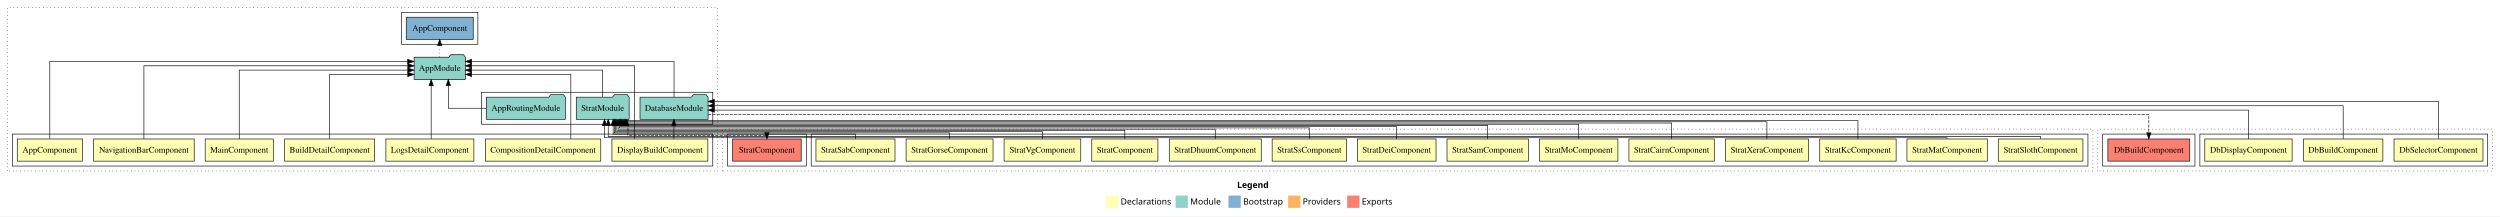
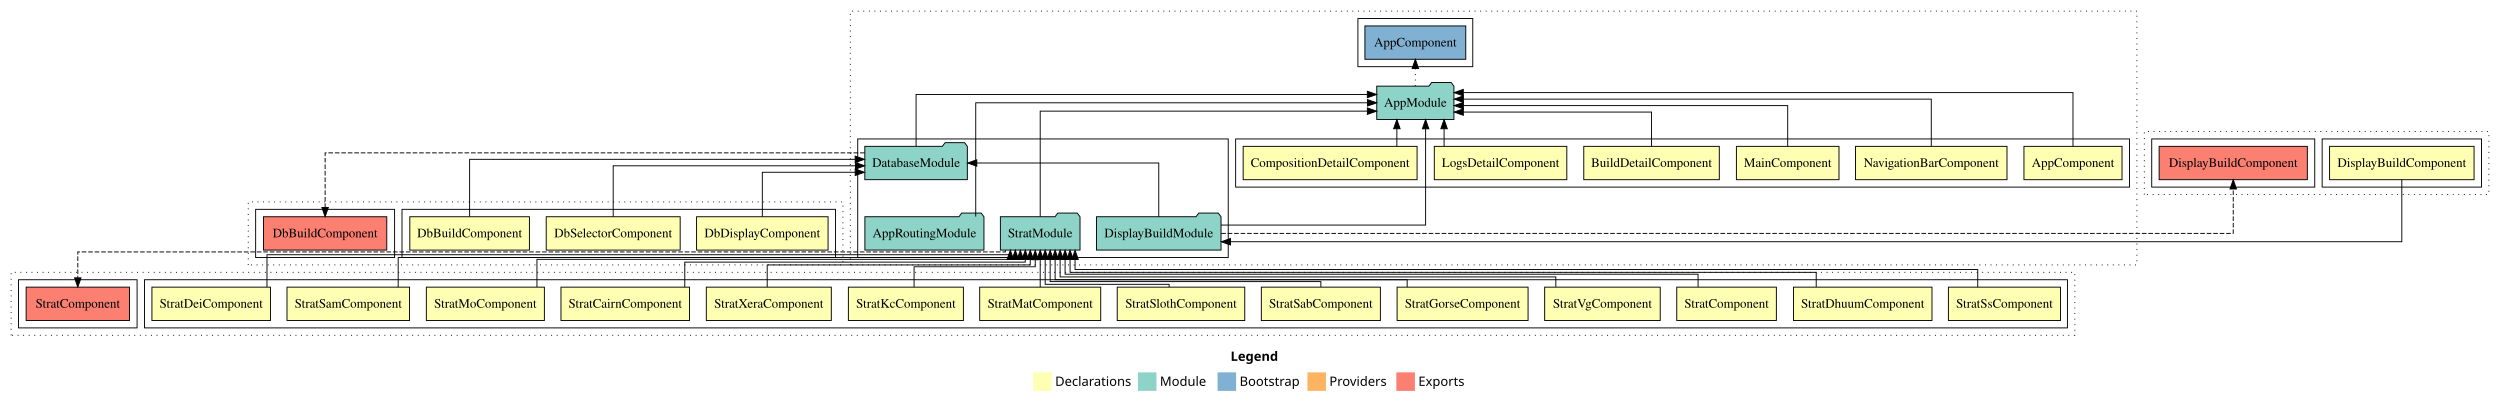
- <svg xmlns="http://www.w3.org/2000/svg" width="4065pt" height="352pt" viewBox="0.00 0.00 4065.00 352.00">
-   <g id="graph0" class="graph" transform="scale(1 1) rotate(0) translate(4 348)">
-     <polygon fill="#ffffff" stroke="transparent" points="-4,4 -4,-348 4061,-348 4061,4 -4,4" />
-     <text text-anchor="start" x="2007.509" y="-42.4" font-family="sans-serif" font-weight="bold" font-size="14.00" fill="#000000">Legend</text>
-     <polygon fill="#ffffb3" stroke="transparent" points="1794.5,-10 1794.5,-30 1814.5,-30 1814.5,-10 1794.5,-10" />
-     <text text-anchor="start" x="1818.129" y="-15.4" font-family="sans-serif" font-size="14.00" fill="#000000">  Declarations</text>
-     <polygon fill="#8dd3c7" stroke="transparent" points="1907.5,-10 1907.5,-30 1927.5,-30 1927.5,-10 1907.5,-10" />
-     <text text-anchor="start" x="1931.225" y="-15.4" font-family="sans-serif" font-size="14.00" fill="#000000">  Module</text>
-     <polygon fill="#80b1d3" stroke="transparent" points="1993.5,-10 1993.5,-30 2013.5,-30 2013.5,-10 1993.5,-10" />
-     <text text-anchor="start" x="2017.281" y="-15.4" font-family="sans-serif" font-size="14.00" fill="#000000">  Bootstrap</text>
-     <polygon fill="#fdb462" stroke="transparent" points="2090.5,-10 2090.5,-30 2110.5,-30 2110.5,-10 2090.5,-10" />
-     <text text-anchor="start" x="2114.173" y="-15.4" font-family="sans-serif" font-size="14.00" fill="#000000">  Providers</text>
-     <polygon fill="#fb8072" stroke="transparent" points="2186.5,-10 2186.5,-30 2206.5,-30 2206.5,-10 2186.5,-10" />
-     <text text-anchor="start" x="2210.226" y="-15.4" font-family="sans-serif" font-size="14.00" fill="#000000">  Exports</text>
+ <svg xmlns="http://www.w3.org/2000/svg" width="2699pt" height="436pt" viewBox="0.00 0.00 2699.00 436.00">
+   <g id="graph0" class="graph" transform="scale(1 1) rotate(0) translate(4 432)">
+     <polygon fill="#ffffff" stroke="transparent" points="-4,4 -4,-432 2695,-432 2695,4 -4,4" />
+     <text text-anchor="start" x="1324.509" y="-42.4" font-family="sans-serif" font-weight="bold" font-size="14.00" fill="#000000">Legend</text>
+     <polygon fill="#ffffb3" stroke="transparent" points="1111.5,-10 1111.5,-30 1131.5,-30 1131.5,-10 1111.5,-10" />
+     <text text-anchor="start" x="1135.129" y="-15.4" font-family="sans-serif" font-size="14.00" fill="#000000">  Declarations</text>
+     <polygon fill="#8dd3c7" stroke="transparent" points="1224.5,-10 1224.5,-30 1244.5,-30 1244.5,-10 1224.5,-10" />
+     <text text-anchor="start" x="1248.225" y="-15.4" font-family="sans-serif" font-size="14.00" fill="#000000">  Module</text>
+     <polygon fill="#80b1d3" stroke="transparent" points="1310.5,-10 1310.5,-30 1330.5,-30 1330.5,-10 1310.5,-10" />
+     <text text-anchor="start" x="1334.281" y="-15.4" font-family="sans-serif" font-size="14.00" fill="#000000">  Bootstrap</text>
+     <polygon fill="#fdb462" stroke="transparent" points="1407.5,-10 1407.5,-30 1427.5,-30 1427.5,-10 1407.5,-10" />
+     <text text-anchor="start" x="1431.173" y="-15.4" font-family="sans-serif" font-size="14.00" fill="#000000">  Providers</text>
+     <polygon fill="#fb8072" stroke="transparent" points="1503.5,-10 1503.5,-30 1523.5,-30 1523.5,-10 1503.5,-10" />
+     <text text-anchor="start" x="1527.226" y="-15.4" font-family="sans-serif" font-size="14.00" fill="#000000">  Exports</text>
    <g id="clust1" class="cluster">
-       <polygon fill="none" stroke="#000000" stroke-dasharray="1,5" points="8,-70 8,-336 1163,-336 1163,-70 8,-70" />
+       <polygon fill="none" stroke="#000000" stroke-dasharray="1,5" points="914,-146 914,-420 2303,-420 2303,-146 914,-146" />
    </g>
    <g id="clust2" class="cluster">
-       <polygon fill="none" stroke="#000000" points="16,-78 16,-130 1155,-130 1155,-78 16,-78" />
-     </g>
-     <g id="clust10" class="cluster">
-       <polygon fill="none" stroke="#000000" points="779,-146 779,-198 1155,-198 1155,-146 779,-146" />
-     </g>
-     <g id="clust12" class="cluster">
-       <polygon fill="none" stroke="#000000" points="649,-276 649,-328 773,-328 773,-276 649,-276" />
+       <polygon fill="none" stroke="#000000" points="1330,-230 1330,-282 2295,-282 2295,-230 1330,-230" />
+     </g>
+     <g id="clust9" class="cluster">
+       <polygon fill="none" stroke="#000000" points="922,-154 922,-282 1322,-282 1322,-154 922,-154" />
+     </g>
+     <g id="clust11" class="cluster">
+       <polygon fill="none" stroke="#000000" points="1462,-360 1462,-412 1586,-412 1586,-360 1462,-360" />
+     </g>
+     <g id="clust19" class="cluster">
+       <polygon fill="none" stroke="#000000" stroke-dasharray="1,5" points="264,-146 264,-214 906,-214 906,-146 264,-146" />
    </g>
    <g id="clust20" class="cluster">
-       <polygon fill="none" stroke="#000000" stroke-dasharray="1,5" points="3407,-70 3407,-138 4049,-138 4049,-70 3407,-70" />
-     </g>
-     <g id="clust21" class="cluster">
-       <polygon fill="none" stroke="#000000" points="3573,-78 3573,-130 4041,-130 4041,-78 3573,-78" />
-     </g>
-     <g id="clust27" class="cluster">
-       <polygon fill="none" stroke="#000000" points="3415,-78 3415,-130 3565,-130 3565,-78 3415,-78" />
-     </g>
-     <g id="clust30" class="cluster">
-       <polygon fill="none" stroke="#000000" stroke-dasharray="1,5" points="1171,-70 1171,-138 3399,-138 3399,-70 1171,-70" />
-     </g>
-     <g id="clust31" class="cluster">
-       <polygon fill="none" stroke="#000000" points="1315,-78 1315,-130 3391,-130 3391,-78 1315,-78" />
-     </g>
-     <g id="clust47" class="cluster">
-       <polygon fill="none" stroke="#000000" points="1179,-78 1179,-130 1307,-130 1307,-78 1179,-78" />
+       <polygon fill="none" stroke="#000000" points="430,-154 430,-206 898,-206 898,-154 430,-154" />
+     </g>
+     <g id="clust25" class="cluster">
+       <polygon fill="none" stroke="#000000" points="272,-154 272,-206 422,-206 422,-154 272,-154" />
+     </g>
+     <g id="clust28" class="cluster">
+       <polygon fill="none" stroke="#000000" stroke-dasharray="1,5" points="2311,-222 2311,-290 2683,-290 2683,-222 2311,-222" />
+     </g>
+     <g id="clust29" class="cluster">
+       <polygon fill="none" stroke="#000000" points="2503,-230 2503,-282 2675,-282 2675,-230 2503,-230" />
+     </g>
+     <g id="clust32" class="cluster">
+       <polygon fill="none" stroke="#000000" points="2319,-230 2319,-282 2495,-282 2495,-230 2319,-230" />
+     </g>
+     <g id="clust35" class="cluster">
+       <polygon fill="none" stroke="#000000" stroke-dasharray="1,5" points="8,-70 8,-138 2236,-138 2236,-70 8,-70" />
+     </g>
+     <g id="clust36" class="cluster">
+       <polygon fill="none" stroke="#000000" points="152,-78 152,-130 2228,-130 2228,-78 152,-78" />
+     </g>
+     <g id="clust52" class="cluster">
+       <polygon fill="none" stroke="#000000" points="16,-78 16,-130 144,-130 144,-78 16,-78" />
    </g>
    <g id="node1" class="node">
-       <polygon fill="#ffffb3" stroke="#000000" points="129.94,-122 24.06,-122 24.06,-86 129.94,-86 129.94,-122" />
-       <text text-anchor="middle" x="77" y="-99.8" font-family="Times,serif" font-size="14.00" fill="#000000">AppComponent</text>
+       <polygon fill="#ffffb3" stroke="#000000" points="2286.94,-274 2181.06,-274 2181.06,-238 2286.94,-238 2286.94,-274" />
+       <text text-anchor="middle" x="2234" y="-251.8" font-family="Times,serif" font-size="14.00" fill="#000000">AppComponent</text>
+     </g>
+     <g id="node7" class="node">
+       <polygon fill="#8dd3c7" stroke="#000000" points="1565.657,-339 1562.657,-343 1541.657,-343 1538.657,-339 1482.343,-339 1482.343,-303 1565.657,-303 1565.657,-339" />
+       <text text-anchor="middle" x="1524" y="-316.8" font-family="Times,serif" font-size="14.00" fill="#000000">AppModule</text>
+     </g>
+     <g id="edge1" class="edge">
+       <path fill="none" stroke="#000000" d="M2234,-274.011C2234,-296.485 2234,-332 2234,-332 2234,-332 1575.763,-332 1575.763,-332" />
+       <polygon fill="#000000" stroke="#000000" points="1575.763,-328.5 1565.763,-332 1575.763,-335.5 1575.763,-328.5" />
+     </g>
+     <g id="node2" class="node">
+       <polygon fill="#ffffb3" stroke="#000000" points="2162.752,-274 1999.248,-274 1999.248,-238 2162.752,-238 2162.752,-274" />
+       <text text-anchor="middle" x="2081" y="-251.8" font-family="Times,serif" font-size="14.00" fill="#000000">NavigationBarComponent</text>
+     </g>
+     <g id="edge2" class="edge">
+       <path fill="none" stroke="#000000" d="M2081,-274.129C2081,-294.572 2081,-325 2081,-325 2081,-325 1575.866,-325 1575.866,-325" />
+       <polygon fill="#000000" stroke="#000000" points="1575.866,-321.5 1565.866,-325 1575.866,-328.5 1575.866,-321.5" />
+     </g>
+     <g id="node3" class="node">
+       <polygon fill="#ffffb3" stroke="#000000" points="1981.382,-274 1870.618,-274 1870.618,-238 1981.382,-238 1981.382,-274" />
+       <text text-anchor="middle" x="1926" y="-251.8" font-family="Times,serif" font-size="14.00" fill="#000000">MainComponent</text>
+     </g>
+     <g id="edge3" class="edge">
+       <path fill="none" stroke="#000000" d="M1926,-274.267C1926,-292.555 1926,-318 1926,-318 1926,-318 1575.883,-318 1575.883,-318" />
+       <polygon fill="#000000" stroke="#000000" points="1575.883,-314.5 1565.883,-318 1575.883,-321.5 1575.883,-314.5" />
+     </g>
+     <g id="node4" class="node">
+       <polygon fill="#ffffb3" stroke="#000000" points="1852.158,-274 1705.842,-274 1705.842,-238 1852.158,-238 1852.158,-274" />
+       <text text-anchor="middle" x="1779" y="-251.8" font-family="Times,serif" font-size="14.00" fill="#000000">BuildDetailComponent</text>
+     </g>
+     <g id="edge4" class="edge">
+       <path fill="none" stroke="#000000" d="M1779,-274.009C1779,-290.049 1779,-311 1779,-311 1779,-311 1575.822,-311 1575.822,-311" />
+       <polygon fill="#000000" stroke="#000000" points="1575.823,-307.5 1565.822,-311 1575.822,-314.5 1575.823,-307.5" />
+     </g>
+     <g id="node5" class="node">
+       <polygon fill="#ffffb3" stroke="#000000" points="1687.538,-274 1544.462,-274 1544.462,-238 1687.538,-238 1687.538,-274" />
+       <text text-anchor="middle" x="1616" y="-251.8" font-family="Times,serif" font-size="14.00" fill="#000000">LogsDetailComponent</text>
+     </g>
+     <g id="edge5" class="edge">
+       <path fill="none" stroke="#000000" d="M1555.03,-274.106C1555.03,-274.106 1555.03,-292.991 1555.03,-292.991" />
+       <polygon fill="#000000" stroke="#000000" points="1551.53,-292.991 1555.03,-302.991 1558.53,-292.991 1551.53,-292.991" />
+     </g>
+     <g id="node6" class="node">
+       <polygon fill="#ffffb3" stroke="#000000" points="1525.884,-274 1338.116,-274 1338.116,-238 1525.884,-238 1525.884,-274" />
+       <text text-anchor="middle" x="1432" y="-251.8" font-family="Times,serif" font-size="14.00" fill="#000000">CompositionDetailComponent</text>
+     </g>
+     <g id="edge6" class="edge">
+       <path fill="none" stroke="#000000" d="M1504.057,-274.106C1504.057,-274.106 1504.057,-292.991 1504.057,-292.991" />
+       <polygon fill="#000000" stroke="#000000" points="1500.557,-292.991 1504.057,-302.991 1507.557,-292.991 1500.557,-292.991" />
+     </g>
+     <g id="node12" class="node">
+       <polygon fill="#80b1d3" stroke="#000000" points="1578.439,-404 1469.561,-404 1469.561,-368 1578.439,-368 1578.439,-404" />
+       <text text-anchor="middle" x="1524" y="-381.8" font-family="Times,serif" font-size="14.00" fill="#000000">AppComponent </text>
+     </g>
+     <g id="edge11" class="edge">
+       <path fill="none" stroke="#000000" stroke-dasharray="1,5" d="M1524,-339.106C1524,-339.106 1524,-357.991 1524,-357.991" />
+       <polygon fill="#000000" stroke="#000000" points="1520.5,-357.991 1524,-367.991 1527.5,-357.991 1520.5,-357.991" />
    </g>
    <g id="node8" class="node">
-       <polygon fill="#8dd3c7" stroke="#000000" points="752.657,-255 749.657,-259 728.657,-259 725.657,-255 669.343,-255 669.343,-219 752.657,-219 752.657,-255" />
-       <text text-anchor="middle" x="711" y="-232.8" font-family="Times,serif" font-size="14.00" fill="#000000">AppModule</text>
-     </g>
-     <g id="edge1" class="edge">
-       <path fill="none" stroke="#000000" d="M77,-122.238C77,-160.986 77,-248 77,-248 77,-248 658.91,-248 658.91,-248" />
-       <polygon fill="#000000" stroke="#000000" points="658.91,-251.5 668.91,-248 658.91,-244.5 658.91,-251.5" />
-     </g>
-     <g id="node2" class="node">
-       <polygon fill="#ffffb3" stroke="#000000" points="311.752,-122 148.248,-122 148.248,-86 311.752,-86 311.752,-122" />
-       <text text-anchor="middle" x="230" y="-99.8" font-family="Times,serif" font-size="14.00" fill="#000000">NavigationBarComponent</text>
-     </g>
-     <g id="edge2" class="edge">
-       <path fill="none" stroke="#000000" d="M230,-122.192C230,-159.459 230,-241 230,-241 230,-241 659.156,-241 659.156,-241" />
-       <polygon fill="#000000" stroke="#000000" points="659.156,-244.5 669.156,-241 659.156,-237.5 659.156,-244.5" />
-     </g>
-     <g id="node3" class="node">
-       <polygon fill="#ffffb3" stroke="#000000" points="440.382,-122 329.618,-122 329.618,-86 440.382,-86 440.382,-122" />
-       <text text-anchor="middle" x="385" y="-99.8" font-family="Times,serif" font-size="14.00" fill="#000000">MainComponent</text>
-     </g>
-     <g id="edge3" class="edge">
-       <path fill="none" stroke="#000000" d="M385,-122.076C385,-157.796 385,-234 385,-234 385,-234 659.049,-234 659.049,-234" />
-       <polygon fill="#000000" stroke="#000000" points="659.049,-237.5 669.049,-234 659.049,-230.5 659.049,-237.5" />
-     </g>
-     <g id="node4" class="node">
-       <polygon fill="#ffffb3" stroke="#000000" points="605.158,-122 458.842,-122 458.842,-86 605.158,-86 605.158,-122" />
-       <text text-anchor="middle" x="532" y="-99.8" font-family="Times,serif" font-size="14.00" fill="#000000">BuildDetailComponent</text>
-     </g>
-     <g id="edge4" class="edge">
-       <path fill="none" stroke="#000000" d="M532,-122.149C532,-156.364 532,-227 532,-227 532,-227 659.033,-227 659.033,-227" />
-       <polygon fill="#000000" stroke="#000000" points="659.033,-230.5 669.033,-227 659.032,-223.5 659.033,-230.5" />
-     </g>
-     <g id="node5" class="node">
-       <polygon fill="#ffffb3" stroke="#000000" points="766.538,-122 623.462,-122 623.462,-86 766.538,-86 766.538,-122" />
-       <text text-anchor="middle" x="695" y="-99.8" font-family="Times,serif" font-size="14.00" fill="#000000">LogsDetailComponent</text>
-     </g>
-     <g id="edge5" class="edge">
-       <path fill="none" stroke="#000000" d="M697.057,-122.214C697.057,-122.214 697.057,-208.579 697.057,-208.579" />
-       <polygon fill="#000000" stroke="#000000" points="693.557,-208.579 697.057,-218.579 700.557,-208.579 693.557,-208.579" />
-     </g>
-     <g id="node6" class="node">
-       <polygon fill="#ffffb3" stroke="#000000" points="972.884,-122 785.116,-122 785.116,-86 972.884,-86 972.884,-122" />
-       <text text-anchor="middle" x="879" y="-99.8" font-family="Times,serif" font-size="14.00" fill="#000000">CompositionDetailComponent</text>
-     </g>
-     <g id="edge6" class="edge">
-       <path fill="none" stroke="#000000" d="M924.196,-122.149C924.196,-156.364 924.196,-227 924.196,-227 924.196,-227 762.866,-227 762.866,-227" />
-       <polygon fill="#000000" stroke="#000000" points="762.866,-223.5 752.866,-227 762.866,-230.5 762.866,-223.5" />
-     </g>
-     <g id="node7" class="node">
-       <polygon fill="#ffffb3" stroke="#000000" points="1146.997,-122 991.003,-122 991.003,-86 1146.997,-86 1146.997,-122" />
-       <text text-anchor="middle" x="1069" y="-99.8" font-family="Times,serif" font-size="14.00" fill="#000000">DisplayBuildComponent</text>
+       <polygon fill="#8dd3c7" stroke="#000000" points="1058.274,-198 1055.274,-202 1034.274,-202 1031.274,-198 929.726,-198 929.726,-162 1058.274,-162 1058.274,-198" />
+       <text text-anchor="middle" x="994" y="-175.8" font-family="Times,serif" font-size="14.00" fill="#000000">AppRoutingModule</text>
    </g>
    <g id="edge7" class="edge">
-       <path fill="none" stroke="#000000" d="M1027.785,-122.192C1027.785,-159.459 1027.785,-241 1027.785,-241 1027.785,-241 762.74,-241 762.74,-241" />
-       <polygon fill="#000000" stroke="#000000" points="762.74,-237.5 752.74,-241 762.74,-244.5 762.74,-237.5" />
+       <path fill="none" stroke="#000000" d="M1049.406,-198.145C1049.406,-236.226 1049.406,-321 1049.406,-321 1049.406,-321 1472.299,-321 1472.299,-321" />
+       <polygon fill="#000000" stroke="#000000" points="1472.299,-324.5 1482.299,-321 1472.299,-317.5 1472.299,-324.5" />
+     </g>
+     <g id="node9" class="node">
+       <polygon fill="#8dd3c7" stroke="#000000" points="1161.989,-198 1158.989,-202 1137.989,-202 1134.989,-198 1076.011,-198 1076.011,-162 1161.989,-162 1161.989,-198" />
+       <text text-anchor="middle" x="1119" y="-175.8" font-family="Times,serif" font-size="14.00" fill="#000000">StratModule</text>
+     </g>
+     <g id="edge8" class="edge">
+       <path fill="none" stroke="#000000" d="M1119,-198.077C1119,-234.229 1119,-312 1119,-312 1119,-312 1472.183,-312 1472.183,-312" />
+       <polygon fill="#000000" stroke="#000000" points="1472.183,-315.5 1482.183,-312 1472.183,-308.5 1472.183,-315.5" />
+     </g>
+     <g id="node33" class="node">
+       <polygon fill="#fb8072" stroke="#000000" points="135.772,-122 24.228,-122 24.228,-86 135.772,-86 135.772,-122" />
+       <text text-anchor="middle" x="80" y="-99.8" font-family="Times,serif" font-size="14.00" fill="#000000">StratComponent </text>
+     </g>
+     <g id="edge33" class="edge">
+       <path fill="none" stroke="#000000" stroke-dasharray="5,2" d="M1081.38,-161.846C1081.38,-160.703 1081.38,-160 1081.38,-160 1081.38,-160 80,-160 80,-160 80,-160 80,-132.027 80,-132.027" />
+       <polygon fill="#000000" stroke="#000000" points="83.5,-132.027 80,-122.027 76.5,-132.027 83.5,-132.027" />
+     </g>
+     <g id="node10" class="node">
+       <polygon fill="#8dd3c7" stroke="#000000" points="1040.35,-274 1037.35,-278 1016.35,-278 1013.35,-274 929.65,-274 929.65,-238 1040.35,-238 1040.35,-274" />
+       <text text-anchor="middle" x="985" y="-251.8" font-family="Times,serif" font-size="14.00" fill="#000000">DatabaseModule</text>
+     </g>
+     <g id="edge9" class="edge">
+       <path fill="none" stroke="#000000" d="M985,-274.292C985,-296.206 985,-330 985,-330 985,-330 1472.154,-330 1472.154,-330" />
+       <polygon fill="#000000" stroke="#000000" points="1472.154,-333.5 1482.154,-330 1472.154,-326.5 1472.154,-333.5" />
+     </g>
+     <g id="node16" class="node">
+       <polygon fill="#fb8072" stroke="#000000" points="413.557,-198 280.443,-198 280.443,-162 413.557,-162 413.557,-198" />
+       <text text-anchor="middle" x="347" y="-175.8" font-family="Times,serif" font-size="14.00" fill="#000000">DbBuildComponent </text>
+     </g>
+     <g id="edge16" class="edge">
+       <path fill="none" stroke="#000000" stroke-dasharray="5,2" d="M929.498,-267C774.276,-267 347,-267 347,-267 347,-267 347,-208.026 347,-208.026" />
+       <polygon fill="#000000" stroke="#000000" points="350.5,-208.026 347,-198.026 343.5,-208.026 350.5,-208.026" />
    </g>
    <g id="node11" class="node">
-       <polygon fill="#8dd3c7" stroke="#000000" points="1147.35,-190 1144.35,-194 1123.35,-194 1120.35,-190 1036.65,-190 1036.65,-154 1147.35,-154 1147.35,-190" />
-       <text text-anchor="middle" x="1092" y="-167.8" font-family="Times,serif" font-size="14.00" fill="#000000">DatabaseModule</text>
+       <polygon fill="#8dd3c7" stroke="#000000" points="1314.215,-198 1311.215,-202 1290.215,-202 1287.215,-198 1179.785,-198 1179.785,-162 1314.215,-162 1314.215,-198" />
+       <text text-anchor="middle" x="1247" y="-175.8" font-family="Times,serif" font-size="14.00" fill="#000000">DisplayBuildModule</text>
+     </g>
+     <g id="edge10" class="edge">
+       <path fill="none" stroke="#000000" d="M1314.18,-189C1399.307,-189 1535.087,-189 1535.087,-189 1535.087,-189 1535.087,-292.923 1535.087,-292.923" />
+       <polygon fill="#000000" stroke="#000000" points="1531.587,-292.923 1535.087,-302.923 1538.587,-292.923 1531.587,-292.923" />
    </g>
    <g id="edge15" class="edge">
-       <path fill="none" stroke="#000000" d="M1091.787,-122.223C1091.787,-122.223 1091.787,-143.727 1091.787,-143.727" />
-       <polygon fill="#000000" stroke="#000000" points="1088.287,-143.727 1091.787,-153.727 1095.287,-143.727 1088.287,-143.727" />
-     </g>
-     <g id="node12" class="node">
-       <polygon fill="#80b1d3" stroke="#000000" points="765.439,-320 656.561,-320 656.561,-284 765.439,-284 765.439,-320" />
-       <text text-anchor="middle" x="711" y="-297.8" font-family="Times,serif" font-size="14.00" fill="#000000">AppComponent </text>
-     </g>
-     <g id="edge11" class="edge">
-       <path fill="none" stroke="#000000" stroke-dasharray="1,5" d="M711,-255.106C711,-255.106 711,-273.991 711,-273.991" />
-       <polygon fill="#000000" stroke="#000000" points="707.5,-273.991 711,-283.991 714.5,-273.991 707.5,-273.991" />
-     </g>
-     <g id="node9" class="node">
-       <polygon fill="#8dd3c7" stroke="#000000" points="915.274,-190 912.274,-194 891.274,-194 888.274,-190 786.726,-190 786.726,-154 915.274,-154 915.274,-190" />
-       <text text-anchor="middle" x="851" y="-167.8" font-family="Times,serif" font-size="14.00" fill="#000000">AppRoutingModule</text>
-     </g>
-     <g id="edge8" class="edge">
-       <path fill="none" stroke="#000000" d="M786.494,-172C755.48,-172 724.943,-172 724.943,-172 724.943,-172 724.943,-208.894 724.943,-208.894" />
-       <polygon fill="#000000" stroke="#000000" points="721.443,-208.894 724.943,-218.894 728.443,-208.894 721.443,-208.894" />
-     </g>
-     <g id="node10" class="node">
-       <polygon fill="#8dd3c7" stroke="#000000" points="1018.989,-190 1015.989,-194 994.989,-194 991.989,-190 933.011,-190 933.011,-154 1018.989,-154 1018.989,-190" />
-       <text text-anchor="middle" x="976" y="-167.8" font-family="Times,serif" font-size="14.00" fill="#000000">StratModule</text>
-     </g>
-     <g id="edge9" class="edge">
-       <path fill="none" stroke="#000000" d="M976,-190.267C976,-208.555 976,-234 976,-234 976,-234 762.698,-234 762.698,-234" />
-       <polygon fill="#000000" stroke="#000000" points="762.698,-230.5 752.698,-234 762.698,-237.5 762.698,-230.5" />
+       <path fill="none" stroke="#000000" d="M1247,-198.011C1247,-220.485 1247,-256 1247,-256 1247,-256 1050.563,-256 1050.563,-256" />
+       <polygon fill="#000000" stroke="#000000" points="1050.563,-252.5 1040.563,-256 1050.563,-259.5 1050.563,-252.5" />
+     </g>
+     <g id="node18" class="node">
+       <polygon fill="#fb8072" stroke="#000000" points="2486.998,-274 2327.002,-274 2327.002,-238 2486.998,-238 2486.998,-274" />
+       <text text-anchor="middle" x="2407" y="-251.8" font-family="Times,serif" font-size="14.00" fill="#000000">DisplayBuildComponent </text>
+     </g>
+     <g id="edge18" class="edge">
+       <path fill="none" stroke="#000000" stroke-dasharray="5,2" d="M1314.38,-180C1561.953,-180 2407,-180 2407,-180 2407,-180 2407,-227.989 2407,-227.989" />
+       <polygon fill="#000000" stroke="#000000" points="2403.5,-227.989 2407,-237.989 2410.5,-227.989 2403.5,-227.989" />
+     </g>
+     <g id="node13" class="node">
+       <polygon fill="#ffffb3" stroke="#000000" points="567.558,-198 438.442,-198 438.442,-162 567.558,-162 567.558,-198" />
+       <text text-anchor="middle" x="503" y="-175.8" font-family="Times,serif" font-size="14.00" fill="#000000">DbBuildComponent</text>
+     </g>
+     <g id="edge12" class="edge">
+       <path fill="none" stroke="#000000" d="M503,-198.153C503,-221.757 503,-260 503,-260 503,-260 919.238,-260 919.238,-260" />
+       <polygon fill="#000000" stroke="#000000" points="919.238,-263.5 929.238,-260 919.238,-256.5 919.238,-263.5" />
+     </g>
+     <g id="node14" class="node">
+       <polygon fill="#ffffb3" stroke="#000000" points="889.986,-198 748.014,-198 748.014,-162 889.986,-162 889.986,-198" />
+       <text text-anchor="middle" x="819" y="-175.8" font-family="Times,serif" font-size="14.00" fill="#000000">DbDisplayComponent</text>
+     </g>
+     <g id="edge13" class="edge">
+       <path fill="none" stroke="#000000" d="M819,-198.035C819,-217.576 819,-246 819,-246 819,-246 919.263,-246 919.263,-246" />
+       <polygon fill="#000000" stroke="#000000" points="919.263,-249.5 929.263,-246 919.263,-242.5 919.263,-249.5" />
+     </g>
+     <g id="node15" class="node">
+       <polygon fill="#ffffb3" stroke="#000000" points="730.308,-198 585.692,-198 585.692,-162 730.308,-162 730.308,-198" />
+       <text text-anchor="middle" x="658" y="-175.8" font-family="Times,serif" font-size="14.00" fill="#000000">DbSelectorComponent</text>
+     </g>
+     <g id="edge14" class="edge">
+       <path fill="none" stroke="#000000" d="M658,-198.045C658,-219.662 658,-253 658,-253 658,-253 919.529,-253 919.529,-253" />
+       <polygon fill="#000000" stroke="#000000" points="919.529,-256.5 929.529,-253 919.529,-249.5 919.529,-256.5" />
+     </g>
+     <g id="node17" class="node">
+       <polygon fill="#ffffb3" stroke="#000000" points="2666.997,-274 2511.003,-274 2511.003,-238 2666.997,-238 2666.997,-274" />
+       <text text-anchor="middle" x="2589" y="-251.8" font-family="Times,serif" font-size="14.00" fill="#000000">DisplayBuildComponent</text>
+     </g>
+     <g id="edge17" class="edge">
+       <path fill="none" stroke="#000000" d="M2589,-237.974C2589,-213.023 2589,-171 2589,-171 2589,-171 1324.47,-171 1324.47,-171" />
+       <polygon fill="#000000" stroke="#000000" points="1324.47,-167.5 1314.47,-171 1324.47,-174.5 1324.47,-167.5" />
+     </g>
+     <g id="node19" class="node">
+       <polygon fill="#ffffb3" stroke="#000000" points="1913.772,-122 1806.228,-122 1806.228,-86 1913.772,-86 1913.772,-122" />
+       <text text-anchor="middle" x="1860" y="-99.8" font-family="Times,serif" font-size="14.00" fill="#000000">StratComponent</text>
+     </g>
+     <g id="edge19" class="edge">
+       <path fill="none" stroke="#000000" d="M1829.222,-122.243C1829.222,-129.43 1829.222,-136 1829.222,-136 1829.222,-136 1145.871,-136 1145.871,-136 1145.871,-136 1145.871,-151.85 1145.871,-151.85" />
+       <polygon fill="#000000" stroke="#000000" points="1142.372,-151.849 1145.871,-161.85 1149.372,-151.85 1142.372,-151.849" />
+     </g>
+     <g id="node20" class="node">
+       <polygon fill="#ffffb3" stroke="#000000" points="1788.378,-122 1663.622,-122 1663.622,-86 1788.378,-86 1788.378,-122" />
+       <text text-anchor="middle" x="1726" y="-99.8" font-family="Times,serif" font-size="14.00" fill="#000000">StratVgComponent</text>
+     </g>
+     <g id="edge20" class="edge">
+       <path fill="none" stroke="#000000" d="M1675.665,-122.201C1675.665,-128.028 1675.665,-133 1675.665,-133 1675.665,-133 1140.497,-133 1140.497,-133 1140.497,-133 1140.497,-151.963 1140.497,-151.963" />
+       <polygon fill="#000000" stroke="#000000" points="1136.997,-151.963 1140.497,-161.963 1143.997,-151.963 1136.997,-151.963" />
+     </g>
+     <g id="node21" class="node">
+       <polygon fill="#ffffb3" stroke="#000000" points="1645.698,-122 1504.302,-122 1504.302,-86 1645.698,-86 1645.698,-122" />
+       <text text-anchor="middle" x="1575" y="-99.8" font-family="Times,serif" font-size="14.00" fill="#000000">StratGorseComponent</text>
+     </g>
+     <g id="edge21" class="edge">
+       <path fill="none" stroke="#000000" d="M1515.171,-122.058C1515.171,-126.495 1515.171,-130 1515.171,-130 1515.171,-130 1135.123,-130 1135.123,-130 1135.123,-130 1135.123,-151.949 1135.123,-151.949" />
+       <polygon fill="#000000" stroke="#000000" points="1131.623,-151.949 1135.123,-161.949 1138.623,-151.949 1131.623,-151.949" />
+     </g>
+     <g id="node22" class="node">
+       <polygon fill="#ffffb3" stroke="#000000" points="1486.269,-122 1357.731,-122 1357.731,-86 1486.269,-86 1486.269,-122" />
+       <text text-anchor="middle" x="1422" y="-99.8" font-family="Times,serif" font-size="14.00" fill="#000000">StratSabComponent</text>
+     </g>
+     <g id="edge22" class="edge">
+       <path fill="none" stroke="#000000" d="M1422,-122.19C1422,-125.538 1422,-128 1422,-128 1422,-128 1129.749,-128 1129.749,-128 1129.749,-128 1129.749,-151.813 1129.749,-151.813" />
+       <polygon fill="#000000" stroke="#000000" points="1126.249,-151.813 1129.749,-161.813 1133.249,-151.813 1126.249,-151.813" />
+     </g>
+     <g id="node23" class="node">
+       <polygon fill="#ffffb3" stroke="#000000" points="1339.836,-122 1202.164,-122 1202.164,-86 1339.836,-86 1339.836,-122" />
+       <text text-anchor="middle" x="1271" y="-99.8" font-family="Times,serif" font-size="14.00" fill="#000000">StratSlothComponent</text>
+     </g>
+     <g id="edge23" class="edge">
+       <path fill="none" stroke="#000000" d="M1258.22,-122.08C1258.22,-123.846 1258.22,-125 1258.22,-125 1258.22,-125 1124.374,-125 1124.374,-125 1124.374,-125 1124.374,-151.991 1124.374,-151.991" />
+       <polygon fill="#000000" stroke="#000000" points="1120.874,-151.991 1124.374,-161.991 1127.874,-151.991 1120.874,-151.991" />
+     </g>
+     <g id="node24" class="node">
+       <polygon fill="#ffffb3" stroke="#000000" points="1184.322,-122 1053.678,-122 1053.678,-86 1184.322,-86 1184.322,-122" />
+       <text text-anchor="middle" x="1119" y="-99.8" font-family="Times,serif" font-size="14.00" fill="#000000">StratMatComponent</text>
+     </g>
+     <g id="edge24" class="edge">
+       <path fill="none" stroke="#000000" d="M1119,-122.011C1119,-122.011 1119,-151.855 1119,-151.855" />
+       <polygon fill="#000000" stroke="#000000" points="1115.5,-151.855 1119,-161.855 1122.5,-151.855 1115.5,-151.855" />
+     </g>
+     <g id="node25" class="node">
+       <polygon fill="#ffffb3" stroke="#000000" points="1036.093,-122 911.907,-122 911.907,-86 1036.093,-86 1036.093,-122" />
+       <text text-anchor="middle" x="974" y="-99.8" font-family="Times,serif" font-size="14.00" fill="#000000">StratKcComponent</text>
+     </g>
+     <g id="edge25" class="edge">
+       <path fill="none" stroke="#000000" d="M982.83,-122.127C982.83,-132.711 982.83,-144 982.83,-144 982.83,-144 1113.626,-144 1113.626,-144 1113.626,-144 1113.626,-151.578 1113.626,-151.578" />
+       <polygon fill="#000000" stroke="#000000" points="1110.126,-151.578 1113.626,-161.578 1117.126,-151.578 1110.126,-151.578" />
+     </g>
+     <g id="node26" class="node">
+       <polygon fill="#ffffb3" stroke="#000000" points="893.468,-122 758.532,-122 758.532,-86 893.468,-86 893.468,-122" />
+       <text text-anchor="middle" x="826" y="-99.8" font-family="Times,serif" font-size="14.00" fill="#000000">StratXeraComponent</text>
+     </g>
+     <g id="edge26" class="edge">
+       <path fill="none" stroke="#000000" d="M824.255,-122.055C824.255,-133.439 824.255,-146 824.255,-146 824.255,-146 1108.251,-146 1108.251,-146 1108.251,-146 1108.251,-151.806 1108.251,-151.806" />
+       <polygon fill="#000000" stroke="#000000" points="1104.752,-151.805 1108.251,-161.806 1111.752,-151.806 1104.752,-151.805" />
+     </g>
+     <g id="node27" class="node">
+       <polygon fill="#ffffb3" stroke="#000000" points="740.374,-122 601.626,-122 601.626,-86 740.374,-86 740.374,-122" />
+       <text text-anchor="middle" x="671" y="-99.8" font-family="Times,serif" font-size="14.00" fill="#000000">StratCairnComponent</text>
+     </g>
+     <g id="edge27" class="edge">
+       <path fill="none" stroke="#000000" d="M735.295,-122.044C735.295,-134.563 735.295,-149 735.295,-149 735.295,-149 1102.877,-149 1102.877,-149 1102.877,-149 1102.877,-151.967 1102.877,-151.967" />
+       <polygon fill="#000000" stroke="#000000" points="1099.377,-151.967 1102.877,-161.967 1106.377,-151.967 1099.377,-151.967" />
+     </g>
+     <g id="node28" class="node">
+       <polygon fill="#ffffb3" stroke="#000000" points="583.716,-122 456.284,-122 456.284,-86 583.716,-86 583.716,-122" />
+       <text text-anchor="middle" x="520" y="-99.8" font-family="Times,serif" font-size="14.00" fill="#000000">StratMoComponent</text>
+     </g>
+     <g id="edge28" class="edge">
+       <path fill="none" stroke="#000000" d="M575.693,-122.147C575.693,-135.739 575.693,-152 575.693,-152 575.693,-152 1097.503,-152 1097.503,-152 1097.503,-152 1097.503,-152.979 1097.503,-152.979" />
+       <polygon fill="#000000" stroke="#000000" points="1094.003,-151.793 1097.503,-161.793 1101.003,-151.793 1094.003,-151.793" />
+     </g>
+     <g id="node29" class="node">
+       <polygon fill="#ffffb3" stroke="#000000" points="438.16,-122 305.84,-122 305.84,-86 438.16,-86 438.16,-122" />
+       <text text-anchor="middle" x="372" y="-99.8" font-family="Times,serif" font-size="14.00" fill="#000000">StratSamComponent</text>
+     </g>
+     <g id="edge29" class="edge">
+       <path fill="none" stroke="#000000" d="M425.875,-122.051C425.875,-136.373 425.875,-154 425.875,-154 425.875,-154 1092.129,-154 1092.129,-154 1092.129,-154 1092.129,-154.794 1092.129,-154.794" />
+       <polygon fill="#000000" stroke="#000000" points="1088.629,-151.942 1092.129,-161.942 1095.629,-151.942 1088.629,-151.942" />
+     </g>
+     <g id="node30" class="node">
+       <polygon fill="#ffffb3" stroke="#000000" points="287.983,-122 160.017,-122 160.017,-86 287.983,-86 287.983,-122" />
+       <text text-anchor="middle" x="224" y="-99.8" font-family="Times,serif" font-size="14.00" fill="#000000">StratDeiComponent</text>
+     </g>
+     <g id="edge30" class="edge">
+       <path fill="none" stroke="#000000" d="M284.232,-122.24C284.232,-137.571 284.232,-157 284.232,-157 284.232,-157 1086.754,-157 1086.754,-157 1086.754,-157 1086.754,-157.488 1086.754,-157.488" />
+       <polygon fill="#000000" stroke="#000000" points="1083.254,-151.878 1086.754,-161.878 1090.254,-151.878 1083.254,-151.878" />
    </g>
    <g id="node31" class="node">
-       <polygon fill="#fb8072" stroke="#000000" points="1298.772,-122 1187.228,-122 1187.228,-86 1298.772,-86 1298.772,-122" />
-       <text text-anchor="middle" x="1243" y="-99.8" font-family="Times,serif" font-size="14.00" fill="#000000">StratComponent </text>
+       <polygon fill="#ffffb3" stroke="#000000" points="2220.499,-122 2099.501,-122 2099.501,-86 2220.499,-86 2220.499,-122" />
+       <text text-anchor="middle" x="2160" y="-99.8" font-family="Times,serif" font-size="14.00" fill="#000000">StratSsComponent</text>
    </g>
    <g id="edge31" class="edge">
-       <path fill="none" stroke="#000000" stroke-dasharray="5,2" d="M1016.995,-153.85C1016.995,-141.729 1016.995,-128 1016.995,-128 1016.995,-128 1243,-128 1243,-128 1243,-128 1243,-127.419 1243,-127.419" />
-       <polygon fill="#000000" stroke="#000000" points="1246.5,-132.19 1243,-122.19 1239.5,-132.19 1246.5,-132.19" />
-     </g>
-     <g id="edge10" class="edge">
-       <path fill="none" stroke="#000000" d="M1092,-190.011C1092,-212.485 1092,-248 1092,-248 1092,-248 762.864,-248 762.864,-248" />
-       <polygon fill="#000000" stroke="#000000" points="762.864,-244.5 752.864,-248 762.864,-251.5 762.864,-244.5" />
-     </g>
-     <g id="node16" class="node">
-       <polygon fill="#fb8072" stroke="#000000" points="3556.557,-122 3423.443,-122 3423.443,-86 3556.557,-86 3556.557,-122" />
-       <text text-anchor="middle" x="3490" y="-99.8" font-family="Times,serif" font-size="14.00" fill="#000000">DbBuildComponent </text>
-     </g>
-     <g id="edge16" class="edge">
-       <path fill="none" stroke="#000000" stroke-dasharray="5,2" d="M1147.456,-162C1506.73,-162 3490,-162 3490,-162 3490,-162 3490,-132.034 3490,-132.034" />
-       <polygon fill="#000000" stroke="#000000" points="3493.5,-132.034 3490,-122.034 3486.5,-132.034 3493.5,-132.034" />
-     </g>
-     <g id="node13" class="node">
-       <polygon fill="#ffffb3" stroke="#000000" points="3870.558,-122 3741.442,-122 3741.442,-86 3870.558,-86 3870.558,-122" />
-       <text text-anchor="middle" x="3806" y="-99.8" font-family="Times,serif" font-size="14.00" fill="#000000">DbBuildComponent</text>
-     </g>
-     <g id="edge12" class="edge">
-       <path fill="none" stroke="#000000" d="M3806,-122.169C3806,-143.498 3806,-176 3806,-176 3806,-176 1157.443,-176 1157.443,-176" />
-       <polygon fill="#000000" stroke="#000000" points="1157.443,-172.5 1147.443,-176 1157.443,-179.5 1157.443,-172.5" />
-     </g>
-     <g id="node14" class="node">
-       <polygon fill="#ffffb3" stroke="#000000" points="3722.986,-122 3581.014,-122 3581.014,-86 3722.986,-86 3722.986,-122" />
-       <text text-anchor="middle" x="3652" y="-99.8" font-family="Times,serif" font-size="14.00" fill="#000000">DbDisplayComponent</text>
-     </g>
-     <g id="edge13" class="edge">
-       <path fill="none" stroke="#000000" d="M3652,-122.106C3652,-141.339 3652,-169 3652,-169 3652,-169 1157.55,-169 1157.55,-169" />
-       <polygon fill="#000000" stroke="#000000" points="1157.55,-165.5 1147.55,-169 1157.55,-172.5 1157.55,-165.5" />
-     </g>
-     <g id="node15" class="node">
-       <polygon fill="#ffffb3" stroke="#000000" points="4033.307,-122 3888.693,-122 3888.693,-86 4033.307,-86 4033.307,-122" />
-       <text text-anchor="middle" x="3961" y="-99.8" font-family="Times,serif" font-size="14.00" fill="#000000">DbSelectorComponent</text>
-     </g>
-     <g id="edge14" class="edge">
-       <path fill="none" stroke="#000000" d="M3961,-122.323C3961,-145.66 3961,-183 3961,-183 3961,-183 1157.385,-183 1157.385,-183" />
-       <polygon fill="#000000" stroke="#000000" points="1157.385,-179.5 1147.385,-183 1157.385,-186.5 1157.385,-179.5" />
-     </g>
-     <g id="node17" class="node">
-       <polygon fill="#ffffb3" stroke="#000000" points="1878.772,-122 1771.228,-122 1771.228,-86 1878.772,-86 1878.772,-122" />
-       <text text-anchor="middle" x="1825" y="-99.8" font-family="Times,serif" font-size="14.00" fill="#000000">StratComponent</text>
-     </g>
-     <g id="edge17" class="edge">
-       <path fill="none" stroke="#000000" d="M1825,-122.243C1825,-129.43 1825,-136 1825,-136 1825,-136 998.999,-136 998.999,-136 998.999,-136 998.999,-143.578 998.999,-143.578" />
-       <polygon fill="#000000" stroke="#000000" points="995.5,-143.578 998.999,-153.578 1002.5,-143.578 995.5,-143.578" />
-     </g>
-     <g id="node18" class="node">
-       <polygon fill="#ffffb3" stroke="#000000" points="1753.378,-122 1628.622,-122 1628.622,-86 1753.378,-86 1753.378,-122" />
-       <text text-anchor="middle" x="1691" y="-99.8" font-family="Times,serif" font-size="14.00" fill="#000000">StratVgComponent</text>
-     </g>
-     <g id="edge18" class="edge">
-       <path fill="none" stroke="#000000" d="M1691,-122.143C1691,-128.461 1691,-134 1691,-134 1691,-134 997,-134 997,-134 997,-134 997,-143.89 997,-143.89" />
-       <polygon fill="#000000" stroke="#000000" points="993.5,-143.89 997,-153.89 1000.5,-143.89 993.5,-143.89" />
-     </g>
-     <g id="node19" class="node">
-       <polygon fill="#ffffb3" stroke="#000000" points="1610.698,-122 1469.302,-122 1469.302,-86 1610.698,-86 1610.698,-122" />
-       <text text-anchor="middle" x="1540" y="-99.8" font-family="Times,serif" font-size="14.00" fill="#000000">StratGorseComponent</text>
-     </g>
-     <g id="edge19" class="edge">
-       <path fill="none" stroke="#000000" d="M1540,-122.207C1540,-127.555 1540,-132 1540,-132 1540,-132 995,-132 995,-132 995,-132 995,-143.873 995,-143.873" />
-       <polygon fill="#000000" stroke="#000000" points="991.5,-143.873 995,-153.873 998.5,-143.873 991.5,-143.873" />
-     </g>
-     <g id="node20" class="node">
-       <polygon fill="#ffffb3" stroke="#000000" points="1451.269,-122 1322.731,-122 1322.731,-86 1451.269,-86 1451.269,-122" />
-       <text text-anchor="middle" x="1387" y="-99.8" font-family="Times,serif" font-size="14.00" fill="#000000">StratSabComponent</text>
-     </g>
-     <g id="edge20" class="edge">
-       <path fill="none" stroke="#000000" d="M1387,-122.058C1387,-126.495 1387,-130 1387,-130 1387,-130 993.001,-130 993.001,-130 993.001,-130 993.001,-143.945 993.001,-143.945" />
-       <polygon fill="#000000" stroke="#000000" points="989.501,-143.944 993.001,-153.945 996.501,-143.945 989.501,-143.944" />
-     </g>
-     <g id="node21" class="node">
-       <polygon fill="#ffffb3" stroke="#000000" points="3382.836,-122 3245.164,-122 3245.164,-86 3382.836,-86 3382.836,-122" />
-       <text text-anchor="middle" x="3314" y="-99.8" font-family="Times,serif" font-size="14.00" fill="#000000">StratSlothComponent</text>
-     </g>
-     <g id="edge21" class="edge">
-       <path fill="none" stroke="#000000" d="M3314,-122.168C3314,-124.448 3314,-126 3314,-126 3314,-126 984.981,-126 984.981,-126 984.981,-126 984.981,-143.82 984.981,-143.82" />
-       <polygon fill="#000000" stroke="#000000" points="981.482,-143.82 984.981,-153.82 988.482,-143.82 981.482,-143.82" />
-     </g>
-     <g id="node22" class="node">
-       <polygon fill="#ffffb3" stroke="#000000" points="3227.322,-122 3096.678,-122 3096.678,-86 3227.322,-86 3227.322,-122" />
-       <text text-anchor="middle" x="3162" y="-99.8" font-family="Times,serif" font-size="14.00" fill="#000000">StratMatComponent</text>
-     </g>
-     <g id="edge22" class="edge">
-       <path fill="none" stroke="#000000" d="M3162,-122.154C3162,-123.297 3162,-124 3162,-124 3162,-124 978.962,-124 978.962,-124 978.962,-124 978.962,-143.853 978.962,-143.853" />
-       <polygon fill="#000000" stroke="#000000" points="975.462,-143.853 978.962,-153.853 982.462,-143.853 975.462,-143.853" />
-     </g>
-     <g id="node23" class="node">
-       <polygon fill="#ffffb3" stroke="#000000" points="3079.093,-122 2954.907,-122 2954.907,-86 3079.093,-86 3079.093,-122" />
-       <text text-anchor="middle" x="3017" y="-99.8" font-family="Times,serif" font-size="14.00" fill="#000000">StratKcComponent</text>
-     </g>
-     <g id="edge23" class="edge">
-       <path fill="none" stroke="#000000" d="M3017,-122.147C3017,-135.739 3017,-152 3017,-152 3017,-152 1014.995,-152 1014.995,-152 1014.995,-152 1014.995,-152.185 1014.995,-152.185" />
-       <polygon fill="#000000" stroke="#000000" points="1011.496,-143.845 1014.995,-153.846 1018.496,-143.846 1011.496,-143.845" />
-     </g>
-     <g id="node24" class="node">
-       <polygon fill="#ffffb3" stroke="#000000" points="2936.468,-122 2801.532,-122 2801.532,-86 2936.468,-86 2936.468,-122" />
-       <text text-anchor="middle" x="2869" y="-99.8" font-family="Times,serif" font-size="14.00" fill="#000000">StratXeraComponent</text>
-     </g>
-     <g id="edge24" class="edge">
-       <path fill="none" stroke="#000000" d="M2869,-122.18C2869,-135.038 2869,-150 2869,-150 2869,-150 1012.996,-150 1012.996,-150 1012.996,-150 1012.996,-150.383 1012.996,-150.383" />
-       <polygon fill="#000000" stroke="#000000" points="1009.496,-143.832 1012.996,-153.832 1016.496,-143.832 1009.496,-143.832" />
-     </g>
-     <g id="node25" class="node">
-       <polygon fill="#ffffb3" stroke="#000000" points="2783.374,-122 2644.626,-122 2644.626,-86 2783.374,-86 2783.374,-122" />
-       <text text-anchor="middle" x="2714" y="-99.8" font-family="Times,serif" font-size="14.00" fill="#000000">StratCairnComponent</text>
-     </g>
-     <g id="edge25" class="edge">
-       <path fill="none" stroke="#000000" d="M2714,-122.15C2714,-134.271 2714,-148 2714,-148 2714,-148 1010.996,-148 1010.996,-148 1010.996,-148 1010.996,-148.581 1010.996,-148.581" />
-       <polygon fill="#000000" stroke="#000000" points="1007.497,-143.81 1010.996,-153.81 1014.497,-143.81 1007.497,-143.81" />
-     </g>
-     <g id="node26" class="node">
-       <polygon fill="#ffffb3" stroke="#000000" points="2626.716,-122 2499.284,-122 2499.284,-86 2626.716,-86 2626.716,-122" />
-       <text text-anchor="middle" x="2563" y="-99.8" font-family="Times,serif" font-size="14.00" fill="#000000">StratMoComponent</text>
-     </g>
-     <g id="edge26" class="edge">
-       <path fill="none" stroke="#000000" d="M2563,-122.055C2563,-133.439 2563,-146 2563,-146 2563,-146 1008.997,-146 1008.997,-146 1008.997,-146 1008.997,-146.794 1008.997,-146.794" />
-       <polygon fill="#000000" stroke="#000000" points="1005.497,-143.942 1008.997,-153.942 1012.497,-143.942 1005.497,-143.942" />
-     </g>
-     <g id="node27" class="node">
-       <polygon fill="#ffffb3" stroke="#000000" points="2481.16,-122 2348.84,-122 2348.84,-86 2481.16,-86 2481.16,-122" />
-       <text text-anchor="middle" x="2415" y="-99.8" font-family="Times,serif" font-size="14.00" fill="#000000">StratSamComponent</text>
-     </g>
-     <g id="edge27" class="edge">
-       <path fill="none" stroke="#000000" d="M2415,-122.127C2415,-132.711 2415,-144 2415,-144 2415,-144 1006.997,-144 1006.997,-144 1006.997,-144 1006.997,-144.979 1006.997,-144.979" />
-       <polygon fill="#000000" stroke="#000000" points="1003.497,-143.793 1006.997,-153.793 1010.497,-143.793 1003.497,-143.793" />
-     </g>
-     <g id="node28" class="node">
-       <polygon fill="#ffffb3" stroke="#000000" points="2330.983,-122 2203.017,-122 2203.017,-86 2330.983,-86 2330.983,-122" />
-       <text text-anchor="middle" x="2267" y="-99.8" font-family="Times,serif" font-size="14.00" fill="#000000">StratDeiComponent</text>
-     </g>
-     <g id="edge28" class="edge">
-       <path fill="none" stroke="#000000" d="M2267,-122.11C2267,-131.897 2267,-142 2267,-142 2267,-142 1004.998,-142 1004.998,-142 1004.998,-142 1004.998,-143.857 1004.998,-143.857" />
-       <polygon fill="#000000" stroke="#000000" points="1001.498,-143.857 1004.998,-153.857 1008.498,-143.857 1001.498,-143.857" />
-     </g>
-     <g id="node29" class="node">
-       <polygon fill="#ffffb3" stroke="#000000" points="2185.499,-122 2064.501,-122 2064.501,-86 2185.499,-86 2185.499,-122" />
-       <text text-anchor="middle" x="2125" y="-99.8" font-family="Times,serif" font-size="14.00" fill="#000000">StratSsComponent</text>
-     </g>
-     <g id="edge29" class="edge">
-       <path fill="none" stroke="#000000" d="M2125,-122.422C2125,-131.279 2125,-140 2125,-140 2125,-140 1002.998,-140 1002.998,-140 1002.998,-140 1002.998,-143.757 1002.998,-143.757" />
-       <polygon fill="#000000" stroke="#000000" points="999.499,-143.757 1002.998,-153.757 1006.499,-143.757 999.499,-143.757" />
-     </g>
-     <g id="node30" class="node">
-       <polygon fill="#ffffb3" stroke="#000000" points="2046.769,-122 1897.231,-122 1897.231,-86 2046.769,-86 2046.769,-122" />
-       <text text-anchor="middle" x="1972" y="-99.8" font-family="Times,serif" font-size="14.00" fill="#000000">StratDhuumComponent</text>
-     </g>
-     <g id="edge30" class="edge">
-       <path fill="none" stroke="#000000" d="M1972,-122.194C1972,-130.278 1972,-138 1972,-138 1972,-138 1000.999,-138 1000.999,-138 1000.999,-138 1000.999,-143.806 1000.999,-143.806" />
-       <polygon fill="#000000" stroke="#000000" points="997.499,-143.805 1000.999,-153.806 1004.499,-143.806 997.499,-143.805" />
+       <path fill="none" stroke="#000000" d="M2131.188,-122.066C2131.188,-131.459 2131.188,-141 2131.188,-141 2131.188,-141 1156.62,-141 1156.62,-141 1156.62,-141 1156.62,-151.87 1156.62,-151.87" />
+       <polygon fill="#000000" stroke="#000000" points="1153.12,-151.87 1156.62,-161.87 1160.12,-151.87 1153.12,-151.87" />
+     </g>
+     <g id="node32" class="node">
+       <polygon fill="#ffffb3" stroke="#000000" points="2081.769,-122 1932.231,-122 1932.231,-86 2081.769,-86 2081.769,-122" />
+       <text text-anchor="middle" x="2007" y="-99.8" font-family="Times,serif" font-size="14.00" fill="#000000">StratDhuumComponent</text>
+     </g>
+     <g id="edge32" class="edge">
+       <path fill="none" stroke="#000000" d="M1956.778,-122.194C1956.778,-130.278 1956.778,-138 1956.778,-138 1956.778,-138 1151.246,-138 1151.246,-138 1151.246,-138 1151.246,-151.945 1151.246,-151.945" />
+       <polygon fill="#000000" stroke="#000000" points="1147.746,-151.944 1151.246,-161.945 1154.746,-151.945 1147.746,-151.944" />
    </g>
  </g>
</svg>
